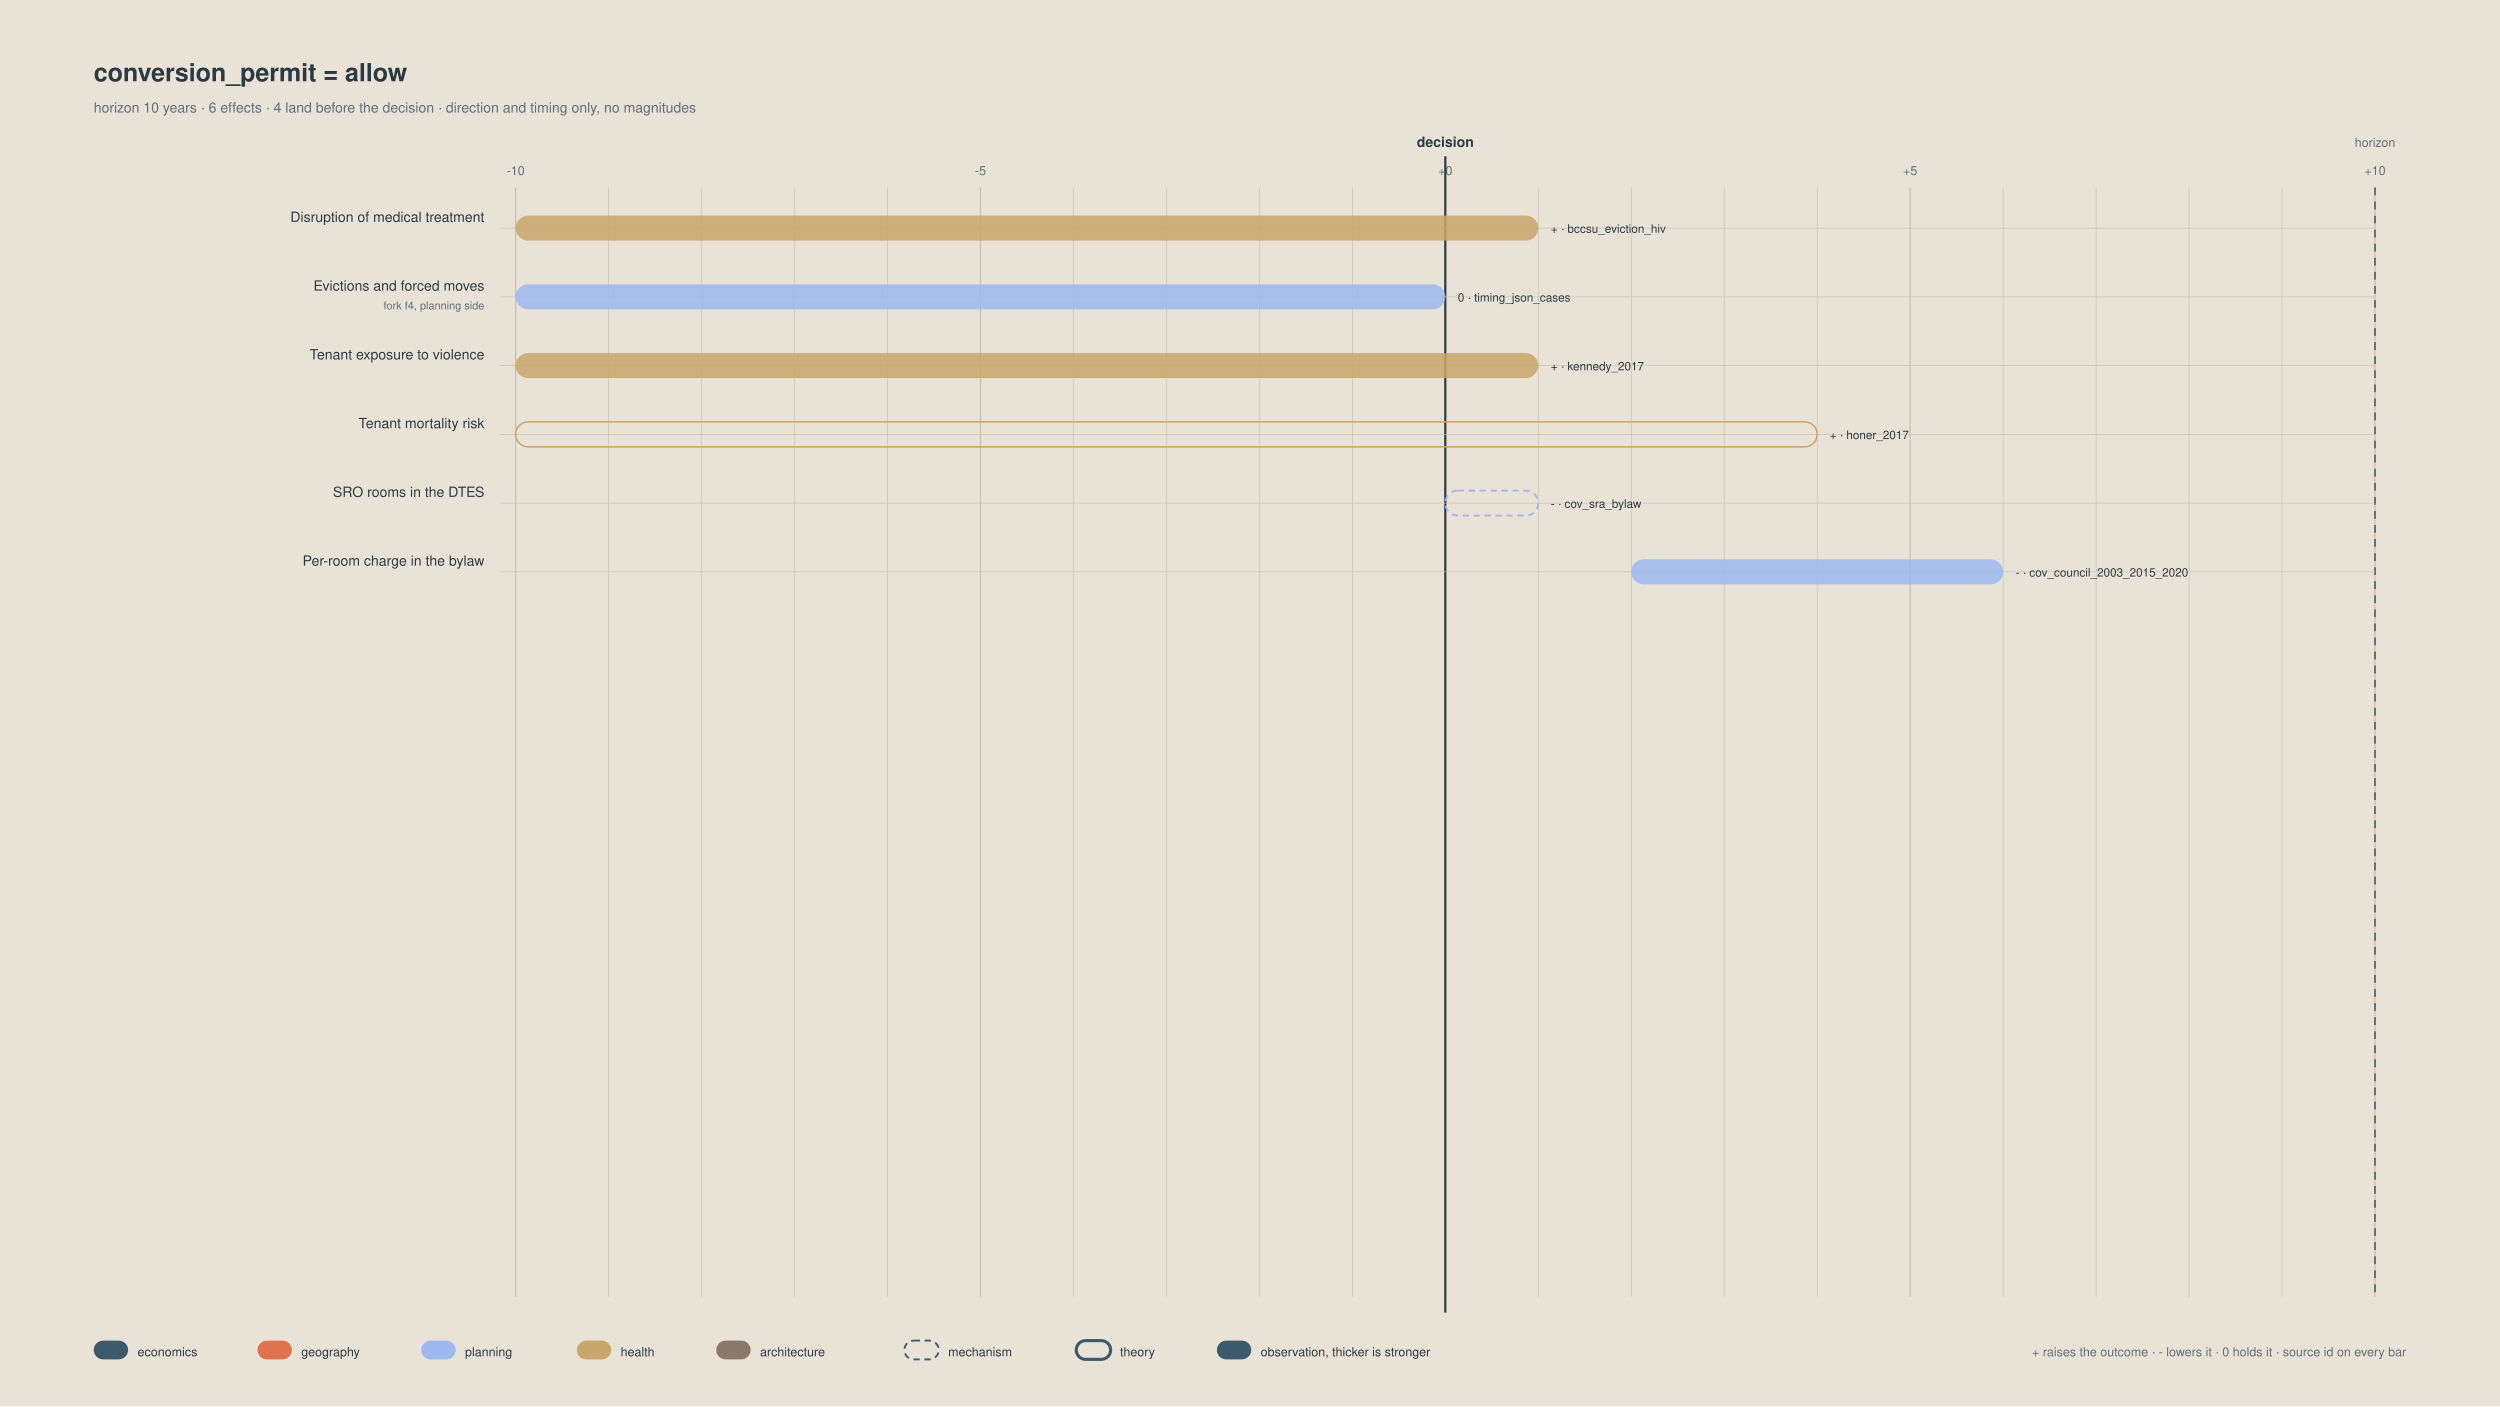
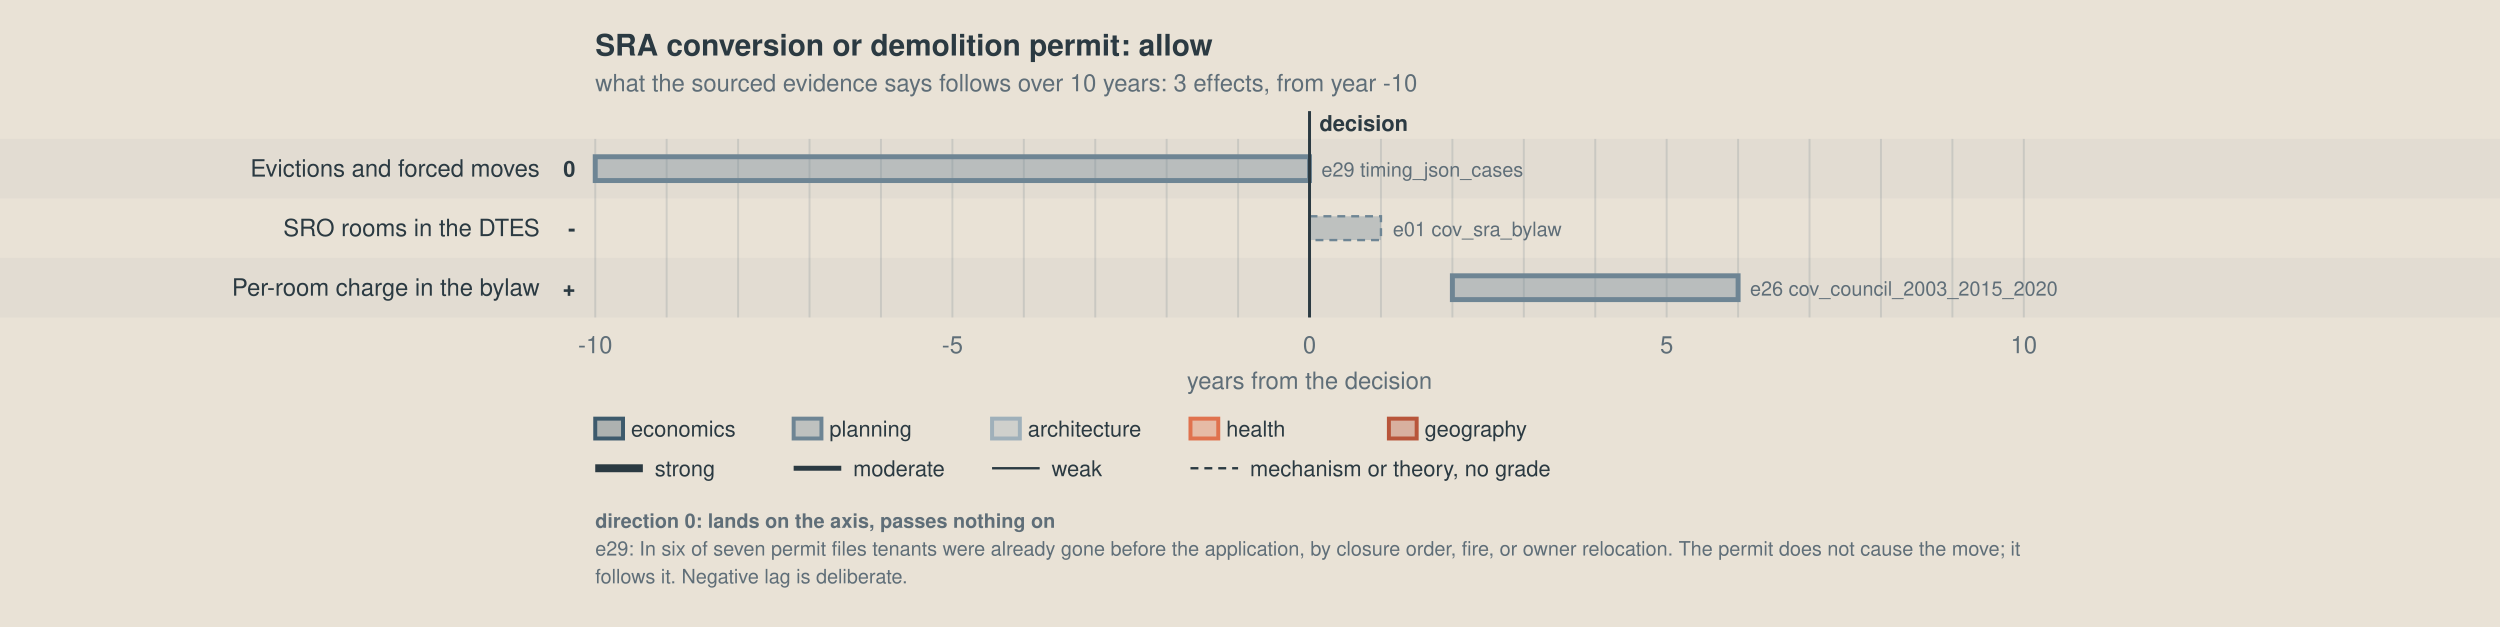
- <svg xmlns="http://www.w3.org/2000/svg" width="3200" height="1800" viewBox="0 0 1600 900" font-family="Helvetica, Arial, DejaVu Sans, sans-serif">
-   <rect width="1600" height="900" fill="#E9E2D6" />
-   <text x="60" y="52" font-size="16" fill="#2B3A42" font-weight="bold">conversion_permit = allow</text>
-   <text x="60" y="72" font-size="9" fill="#5F6E78">horizon 10 years · 6 effects · 4 land before the decision · direction and timing only, no magnitudes</text>
-   <line x1="330.0" y1="120" x2="330.0" y2="830" stroke="#C9BFAE" stroke-width="0.8" />
-   <text x="330.0" y="112" font-size="8" fill="#5F6E78" text-anchor="middle">-10</text>
-   <line x1="389.5" y1="120" x2="389.5" y2="830" stroke="#C9BFAE" stroke-width="0.4" />
-   <line x1="449.0" y1="120" x2="449.0" y2="830" stroke="#C9BFAE" stroke-width="0.4" />
-   <line x1="508.5" y1="120" x2="508.5" y2="830" stroke="#C9BFAE" stroke-width="0.4" />
-   <line x1="568.0" y1="120" x2="568.0" y2="830" stroke="#C9BFAE" stroke-width="0.4" />
-   <line x1="627.5" y1="120" x2="627.5" y2="830" stroke="#C9BFAE" stroke-width="0.8" />
-   <text x="627.5" y="112" font-size="8" fill="#5F6E78" text-anchor="middle">-5</text>
-   <line x1="687.0" y1="120" x2="687.0" y2="830" stroke="#C9BFAE" stroke-width="0.4" />
-   <line x1="746.5" y1="120" x2="746.5" y2="830" stroke="#C9BFAE" stroke-width="0.4" />
-   <line x1="806.0" y1="120" x2="806.0" y2="830" stroke="#C9BFAE" stroke-width="0.4" />
-   <line x1="865.5" y1="120" x2="865.5" y2="830" stroke="#C9BFAE" stroke-width="0.4" />
-   <line x1="925.0" y1="120" x2="925.0" y2="830" stroke="#C9BFAE" stroke-width="0.8" />
-   <text x="925.0" y="112" font-size="8" fill="#5F6E78" text-anchor="middle">+0</text>
-   <line x1="984.5" y1="120" x2="984.5" y2="830" stroke="#C9BFAE" stroke-width="0.4" />
-   <line x1="1044.0" y1="120" x2="1044.0" y2="830" stroke="#C9BFAE" stroke-width="0.4" />
-   <line x1="1103.5" y1="120" x2="1103.5" y2="830" stroke="#C9BFAE" stroke-width="0.4" />
-   <line x1="1163.0" y1="120" x2="1163.0" y2="830" stroke="#C9BFAE" stroke-width="0.4" />
-   <line x1="1222.5" y1="120" x2="1222.5" y2="830" stroke="#C9BFAE" stroke-width="0.8" />
-   <text x="1222.5" y="112" font-size="8" fill="#5F6E78" text-anchor="middle">+5</text>
-   <line x1="1282.0" y1="120" x2="1282.0" y2="830" stroke="#C9BFAE" stroke-width="0.4" />
-   <line x1="1341.5" y1="120" x2="1341.5" y2="830" stroke="#C9BFAE" stroke-width="0.4" />
-   <line x1="1401.0" y1="120" x2="1401.0" y2="830" stroke="#C9BFAE" stroke-width="0.4" />
-   <line x1="1460.5" y1="120" x2="1460.5" y2="830" stroke="#C9BFAE" stroke-width="0.4" />
-   <line x1="1520.0" y1="120" x2="1520.0" y2="830" stroke="#C9BFAE" stroke-width="0.8" />
-   <text x="1520.0" y="112" font-size="8" fill="#5F6E78" text-anchor="middle">+10</text>
-   <line x1="925.0" y1="100" x2="925.0" y2="840" stroke="#2B3A42" stroke-width="1.4" />
-   <text x="925.0" y="94" font-size="9" fill="#2B3A42" text-anchor="middle" font-weight="bold">decision</text>
-   <line x1="1520.0" y1="120" x2="1520.0" y2="830" stroke="#2B3A42" stroke-width="0.8" stroke-dasharray="5 4" />
-   <text x="1520.0" y="94" font-size="8" fill="#5F6E78" text-anchor="middle">horizon</text>
-   <line x1="320" y1="146" x2="1520" y2="146" stroke="#C9BFAE" stroke-width="0.4" />
-   <text x="310" y="142" font-size="9" fill="#2B3A42" text-anchor="end">Disruption of medical treatment</text>
-   <rect x="330.0" y="138" width="654.5" height="16" rx="8" fill="#C9A66B" fill-opacity="0.85" />
-   <text x="992.5" y="149" font-size="7.5" fill="#2B3A42">+ · bccsu_eviction_hiv</text>
-   <line x1="320" y1="190" x2="1520" y2="190" stroke="#C9BFAE" stroke-width="0.4" />
-   <text x="310" y="186" font-size="9" fill="#2B3A42" text-anchor="end">Evictions and forced moves</text>
-   <text x="310" y="198" font-size="7" fill="#5F6E78" text-anchor="end">fork f4, planning side</text>
-   <rect x="330.0" y="182" width="595.0" height="16" rx="8" fill="#9DB9F0" fill-opacity="0.85" />
-   <text x="933.0" y="193" font-size="7.5" fill="#2B3A42">0 · timing_json_cases</text>
-   <line x1="320" y1="234" x2="1520" y2="234" stroke="#C9BFAE" stroke-width="0.4" />
-   <text x="310" y="230" font-size="9" fill="#2B3A42" text-anchor="end">Tenant exposure to violence</text>
-   <rect x="330.0" y="226" width="654.5" height="16" rx="8" fill="#C9A66B" fill-opacity="0.85" />
-   <text x="992.5" y="237" font-size="7.5" fill="#2B3A42">+ · kennedy_2017</text>
-   <line x1="320" y1="278" x2="1520" y2="278" stroke="#C9BFAE" stroke-width="0.4" />
-   <text x="310" y="274" font-size="9" fill="#2B3A42" text-anchor="end">Tenant mortality risk</text>
-   <rect x="330.0" y="270" width="833.0" height="16" rx="8" fill="none" stroke="#C9A66B" stroke-width="1.0" />
-   <text x="1171.0" y="281" font-size="7.5" fill="#2B3A42">+ · honer_2017</text>
-   <line x1="320" y1="322" x2="1520" y2="322" stroke="#C9BFAE" stroke-width="0.4" />
-   <text x="310" y="318" font-size="9" fill="#2B3A42" text-anchor="end">SRO rooms in the DTES</text>
-   <rect x="925.0" y="314" width="59.5" height="16" rx="8" fill="none" stroke="#9DB9F0" stroke-width="1.2" stroke-dasharray="4 3" />
-   <text x="992.5" y="325" font-size="7.5" fill="#2B3A42">- · cov_sra_bylaw</text>
-   <line x1="320" y1="366" x2="1520" y2="366" stroke="#C9BFAE" stroke-width="0.4" />
-   <text x="310" y="362" font-size="9" fill="#2B3A42" text-anchor="end">Per-room charge in the bylaw</text>
-   <rect x="1044.0" y="358" width="238.0" height="16" rx="8" fill="#9DB9F0" fill-opacity="0.85" />
-   <text x="1290.0" y="369" font-size="7.5" fill="#2B3A42">- · cov_council_2003_2015_2020</text>
-   <rect x="60" y="858" width="22" height="12" rx="6" fill="#3D5A6C" />
-   <text x="88" y="868" font-size="8" fill="#2B3A42">economics</text>
-   <rect x="164.8" y="858" width="22" height="12" rx="6" fill="#E0724E" />
-   <text x="192.8" y="868" font-size="8" fill="#2B3A42">geography</text>
-   <rect x="269.6" y="858" width="22" height="12" rx="6" fill="#9DB9F0" />
-   <text x="297.6" y="868" font-size="8" fill="#2B3A42">planning</text>
-   <rect x="369.2" y="858" width="22" height="12" rx="6" fill="#C9A66B" />
-   <text x="397.2" y="868" font-size="8" fill="#2B3A42">health</text>
-   <rect x="458.4" y="858" width="22" height="12" rx="6" fill="#8A7A6B" />
-   <text x="486.4" y="868" font-size="8" fill="#2B3A42">architecture</text>
-   <rect x="578.8" y="858" width="22" height="12" rx="6" fill="none" stroke="#3D5A6C" stroke-width="1.2" stroke-dasharray="4 3" />
-   <text x="606.8" y="868" font-size="8" fill="#2B3A42">mechanism</text>
-   <rect x="688.8" y="858" width="22" height="12" rx="6" fill="none" stroke="#3D5A6C" stroke-width="2" />
-   <text x="716.8" y="868" font-size="8" fill="#2B3A42">theory</text>
-   <rect x="778.8" y="858" width="22" height="12" rx="6" fill="#3D5A6C" />
-   <text x="806.8" y="868" font-size="8" fill="#2B3A42">observation, thicker is stronger</text>
-   <text x="1540" y="868" font-size="8" fill="#5F6E78" text-anchor="end">+ raises the outcome · - lowers it · 0 holds it · source id on every bar</text>
+ <svg xmlns="http://www.w3.org/2000/svg" width="1260" height="316" viewBox="0 0 1260 316" font-family="Helvetica, Arial, sans-serif" font-size="12" fill="#2B3A42">
+   <rect width="1260" height="316" fill="#E9E2D6" />
+   <text x="300" y="28" font-size="15" font-weight="bold">SRA conversion or demolition permit: allow</text>
+   <text x="300" y="46" fill="#5F6E78">what the sourced evidence says follows over 10 years: 3 effects, from year -10</text>
+   <line x1="300" y1="70" x2="300" y2="160" stroke="#3D5A6C" stroke-opacity="0.15" stroke-width="1" />
+   <text x="300" y="178" text-anchor="middle" fill="#5F6E78">-10</text>
+   <line x1="336" y1="70" x2="336" y2="160" stroke="#3D5A6C" stroke-opacity="0.15" stroke-width="1" />
+   <line x1="372" y1="70" x2="372" y2="160" stroke="#3D5A6C" stroke-opacity="0.15" stroke-width="1" />
+   <line x1="408" y1="70" x2="408" y2="160" stroke="#3D5A6C" stroke-opacity="0.15" stroke-width="1" />
+   <line x1="444" y1="70" x2="444" y2="160" stroke="#3D5A6C" stroke-opacity="0.15" stroke-width="1" />
+   <line x1="480" y1="70" x2="480" y2="160" stroke="#3D5A6C" stroke-opacity="0.15" stroke-width="1" />
+   <text x="480" y="178" text-anchor="middle" fill="#5F6E78">-5</text>
+   <line x1="516" y1="70" x2="516" y2="160" stroke="#3D5A6C" stroke-opacity="0.15" stroke-width="1" />
+   <line x1="552" y1="70" x2="552" y2="160" stroke="#3D5A6C" stroke-opacity="0.15" stroke-width="1" />
+   <line x1="588" y1="70" x2="588" y2="160" stroke="#3D5A6C" stroke-opacity="0.15" stroke-width="1" />
+   <line x1="624" y1="70" x2="624" y2="160" stroke="#3D5A6C" stroke-opacity="0.15" stroke-width="1" />
+   <line x1="660" y1="70" x2="660" y2="160" stroke="#3D5A6C" stroke-opacity="0.15" stroke-width="1" />
+   <text x="660" y="178" text-anchor="middle" fill="#5F6E78">0</text>
+   <line x1="696" y1="70" x2="696" y2="160" stroke="#3D5A6C" stroke-opacity="0.15" stroke-width="1" />
+   <line x1="732" y1="70" x2="732" y2="160" stroke="#3D5A6C" stroke-opacity="0.15" stroke-width="1" />
+   <line x1="768" y1="70" x2="768" y2="160" stroke="#3D5A6C" stroke-opacity="0.15" stroke-width="1" />
+   <line x1="804" y1="70" x2="804" y2="160" stroke="#3D5A6C" stroke-opacity="0.15" stroke-width="1" />
+   <line x1="840" y1="70" x2="840" y2="160" stroke="#3D5A6C" stroke-opacity="0.15" stroke-width="1" />
+   <text x="840" y="178" text-anchor="middle" fill="#5F6E78">5</text>
+   <line x1="876" y1="70" x2="876" y2="160" stroke="#3D5A6C" stroke-opacity="0.15" stroke-width="1" />
+   <line x1="912" y1="70" x2="912" y2="160" stroke="#3D5A6C" stroke-opacity="0.15" stroke-width="1" />
+   <line x1="948" y1="70" x2="948" y2="160" stroke="#3D5A6C" stroke-opacity="0.15" stroke-width="1" />
+   <line x1="984" y1="70" x2="984" y2="160" stroke="#3D5A6C" stroke-opacity="0.15" stroke-width="1" />
+   <line x1="1020" y1="70" x2="1020" y2="160" stroke="#3D5A6C" stroke-opacity="0.15" stroke-width="1" />
+   <text x="1020" y="178" text-anchor="middle" fill="#5F6E78">10</text>
+   <text x="660.0" y="196" text-anchor="middle" fill="#5F6E78">years from the decision</text>
+   <rect x="0" y="70" width="1260" height="30" fill="#3D5A6C" fill-opacity="0.04" />
+   <text x="272" y="89.0" text-anchor="end">Evictions and forced moves</text>
+   <g>
+     <rect x="300" y="79.0" width="360" height="12" fill="#6E8594" fill-opacity="0.35" stroke="#6E8594" stroke-width="2.5" />
+     <text x="290" y="89.0" text-anchor="end" font-size="11" font-weight="bold" fill="#2B3A42">0</text>
+     <text x="666" y="89.0" text-anchor="start" font-size="10" fill="#5F6E78">e29  timing_json_cases</text>
+   </g>
+   <text x="272" y="119.0" text-anchor="end">SRO rooms in the DTES</text>
+   <g>
+     <rect x="660" y="109.0" width="36" height="12" fill="#6E8594" fill-opacity="0.35" stroke="#6E8594" stroke-width="1.2" stroke-dasharray="4 3" />
+     <text x="290" y="119.0" text-anchor="end" font-size="11" font-weight="bold" fill="#2B3A42">-</text>
+     <text x="702" y="119.0" text-anchor="start" font-size="10" fill="#5F6E78">e01  cov_sra_bylaw</text>
+   </g>
+   <rect x="0" y="130" width="1260" height="30" fill="#3D5A6C" fill-opacity="0.04" />
+   <text x="272" y="149.0" text-anchor="end">Per-room charge in the bylaw</text>
+   <g>
+     <rect x="732" y="139.0" width="144" height="12" fill="#6E8594" fill-opacity="0.35" stroke="#6E8594" stroke-width="2.5" />
+     <text x="290" y="149.0" text-anchor="end" font-size="11" font-weight="bold" fill="#2B3A42">+</text>
+     <text x="882" y="149.0" text-anchor="start" font-size="10" fill="#5F6E78">e26  cov_council_2003_2015_2020</text>
+   </g>
+   <line x1="660" y1="56" x2="660" y2="160" stroke="#2B3A42" stroke-width="1.5" />
+   <text x="665" y="66" font-size="11" font-weight="bold">decision</text>
+   <rect x="300" y="211" width="14" height="10" fill="#3D5A6C" fill-opacity="0.35" stroke="#3D5A6C" stroke-width="2" />
+   <text x="318" y="220" font-size="11">economics</text>
+   <rect x="400" y="211" width="14" height="10" fill="#6E8594" fill-opacity="0.35" stroke="#6E8594" stroke-width="2" />
+   <text x="418" y="220" font-size="11">planning</text>
+   <rect x="500" y="211" width="14" height="10" fill="#9FB0BA" fill-opacity="0.35" stroke="#9FB0BA" stroke-width="2" />
+   <text x="518" y="220" font-size="11">architecture</text>
+   <rect x="600" y="211" width="14" height="10" fill="#E0724E" fill-opacity="0.35" stroke="#E0724E" stroke-width="2" />
+   <text x="618" y="220" font-size="11">health</text>
+   <rect x="700" y="211" width="14" height="10" fill="#B8553A" fill-opacity="0.35" stroke="#B8553A" stroke-width="2" />
+   <text x="718" y="220" font-size="11">geography</text>
+   <line x1="300" y1="236" x2="324" y2="236" stroke="#2B3A42" stroke-width="4.0" />
+   <text x="330" y="240" font-size="11">strong</text>
+   <line x1="400" y1="236" x2="424" y2="236" stroke="#2B3A42" stroke-width="2.5" />
+   <text x="430" y="240" font-size="11">moderate</text>
+   <line x1="500" y1="236" x2="524" y2="236" stroke="#2B3A42" stroke-width="1.2" />
+   <text x="530" y="240" font-size="11">weak</text>
+   <line x1="600" y1="236" x2="624" y2="236" stroke="#2B3A42" stroke-width="1.2" stroke-dasharray="4 3" />
+   <text x="630" y="240" font-size="11">mechanism or theory, no grade</text>
+   <text x="300" y="266" font-size="10" font-weight="bold" fill="#5F6E78">direction 0: lands on the axis, passes nothing on</text>
+   <text x="300" y="280" font-size="10" fill="#5F6E78">e29: In six of seven permit files tenants were already gone before the application, by closure order, fire, or owner relocation. The permit does not cause the move; it</text>
+   <text x="300" y="294" font-size="10" fill="#5F6E78">follows it. Negative lag is deliberate.</text>
</svg>
